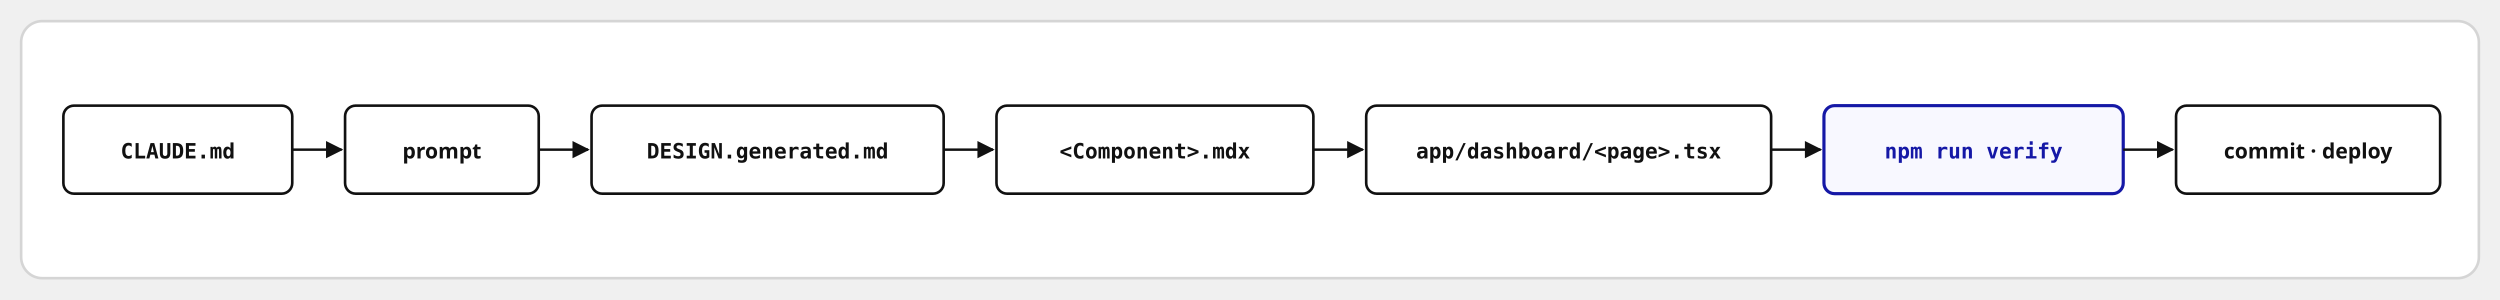
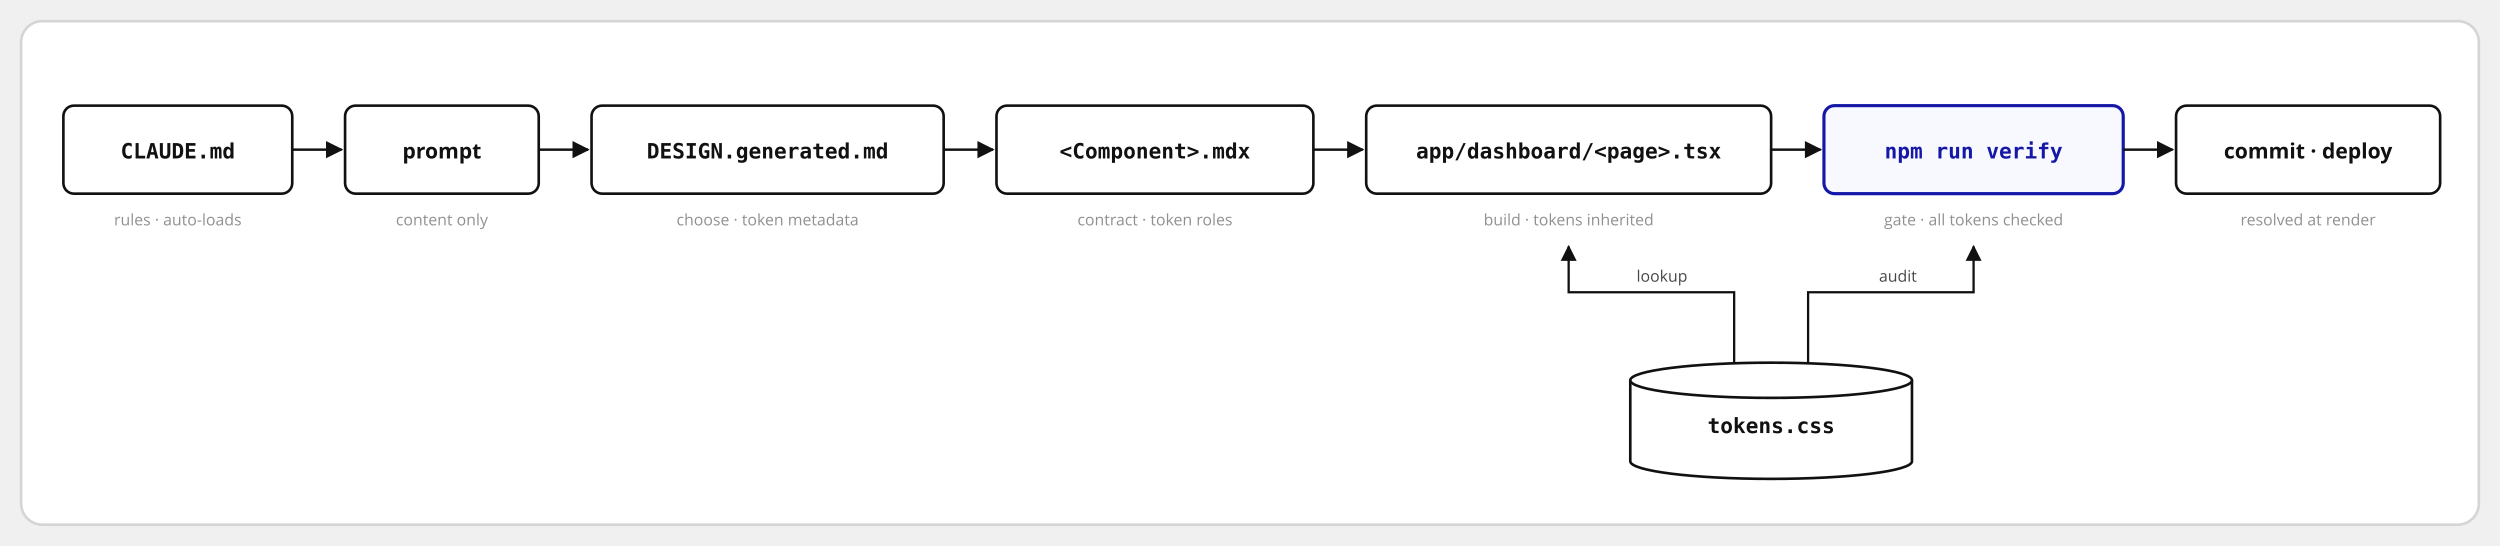
- <svg xmlns="http://www.w3.org/2000/svg" viewBox="0 0 1420 170" font-family="'Open Sans', system-ui, sans-serif">
+ <svg xmlns="http://www.w3.org/2000/svg" viewBox="0 0 1420 310" font-family="'Open Sans', system-ui, sans-serif">
  <defs>
    <marker id="arr" viewBox="0 0 10 10" refX="9" refY="5" markerWidth="7" markerHeight="7" orient="auto-start-reverse">
      <path d="M 0 0 L 10 5 L 0 10 z" fill="#111" />
    </marker>
  </defs>
-   <rect x="12" y="12" width="1396" height="146" rx="12" fill="#ffffff" stroke="#d5d5d5" stroke-width="1.5" />
+   <rect x="12" y="12" width="1396" height="286" rx="12" fill="#ffffff" stroke="#d5d5d5" stroke-width="1.5" />
  <rect x="36" y="60" width="130" height="50" rx="6" fill="#ffffff" stroke="#111" stroke-width="1.5" />
  <text x="101" y="90" font-size="12" font-weight="700" font-family="Menlo, monospace" fill="#111" text-anchor="middle">CLAUDE.md</text>
+   <text x="101" y="128" font-size="9" fill="#909090" text-anchor="middle">rules · auto-loads</text>
  <path d="M166,85 L194,85" fill="none" stroke="#111" stroke-width="1.4" marker-end="url(#arr)" />
  <rect x="196" y="60" width="110" height="50" rx="6" fill="#ffffff" stroke="#111" stroke-width="1.5" />
  <text x="251" y="90" font-size="12" font-weight="700" fill="#111" text-anchor="middle">prompt</text>
+   <text x="251" y="128" font-size="9" fill="#909090" text-anchor="middle">content only</text>
  <path d="M306,85 L334,85" fill="none" stroke="#111" stroke-width="1.4" marker-end="url(#arr)" />
  <rect x="336" y="60" width="200" height="50" rx="6" fill="#ffffff" stroke="#111" stroke-width="1.5" />
  <text x="436" y="90" font-size="12" font-weight="700" font-family="Menlo, monospace" fill="#111" text-anchor="middle">DESIGN.generated.md</text>
+   <text x="436" y="128" font-size="9" fill="#909090" text-anchor="middle">choose · token metadata</text>
  <path d="M536,85 L564,85" fill="none" stroke="#111" stroke-width="1.4" marker-end="url(#arr)" />
  <rect x="566" y="60" width="180" height="50" rx="6" fill="#ffffff" stroke="#111" stroke-width="1.5" />
  <text x="656" y="90" font-size="12" font-weight="700" font-family="Menlo, monospace" fill="#111" text-anchor="middle">&lt;Component&gt;.mdx</text>
+   <text x="656" y="128" font-size="9" fill="#909090" text-anchor="middle">contract · token roles</text>
  <path d="M746,85 L774,85" fill="none" stroke="#111" stroke-width="1.4" marker-end="url(#arr)" />
  <rect x="776" y="60" width="230" height="50" rx="6" fill="#ffffff" stroke="#111" stroke-width="1.5" />
  <text x="891" y="90" font-size="12" font-weight="700" font-family="Menlo, monospace" fill="#111" text-anchor="middle">app/dashboard/&lt;page&gt;.tsx</text>
+   <text x="891" y="128" font-size="9" fill="#909090" text-anchor="middle">build · tokens inherited</text>
  <path d="M1006,85 L1034,85" fill="none" stroke="#111" stroke-width="1.4" marker-end="url(#arr)" />
  <rect x="1036" y="60" width="170" height="50" rx="6" fill="#f8f8ff" stroke="#1518a6" stroke-width="1.8" />
  <text x="1121" y="90" font-size="12" font-weight="700" font-family="Menlo, monospace" fill="#1518a6" text-anchor="middle">npm run verify</text>
+   <text x="1121" y="128" font-size="9" fill="#909090" text-anchor="middle">gate · all tokens checked</text>
  <path d="M1206,85 L1234,85" fill="none" stroke="#111" stroke-width="1.4" marker-end="url(#arr)" />
  <rect x="1236" y="60" width="150" height="50" rx="6" fill="#ffffff" stroke="#111" stroke-width="1.5" />
  <text x="1311" y="90" font-size="12" font-weight="700" fill="#111" text-anchor="middle">commit · deploy</text>
+   <text x="1311" y="128" font-size="9" fill="#909090" text-anchor="middle">resolved at render</text>
+   <path d="M985,206 L985,166 L891,166 L891,140" fill="none" stroke="#111" stroke-width="1.3" marker-end="url(#arr)" />
+   <text x="944" y="160" font-size="9" fill="#464646" text-anchor="middle">lookup</text>
+   <path d="M1027,206 L1027,166 L1121,166 L1121,140" fill="none" stroke="#111" stroke-width="1.3" marker-end="url(#arr)" />
+   <text x="1078" y="160" font-size="9" fill="#464646" text-anchor="middle">audit</text>
+   <path d="M926,216 L926,262 A80,10 0 0 0 1086,262 L1086,216" fill="#ffffff" stroke="#111" stroke-width="1.5" />
+   <ellipse cx="1006" cy="216" rx="80" ry="10" fill="#ffffff" stroke="#111" stroke-width="1.5" />
+   <text x="1006" y="246" font-size="12" font-weight="700" font-family="Menlo, monospace" fill="#111" text-anchor="middle">tokens.css</text>
</svg>
